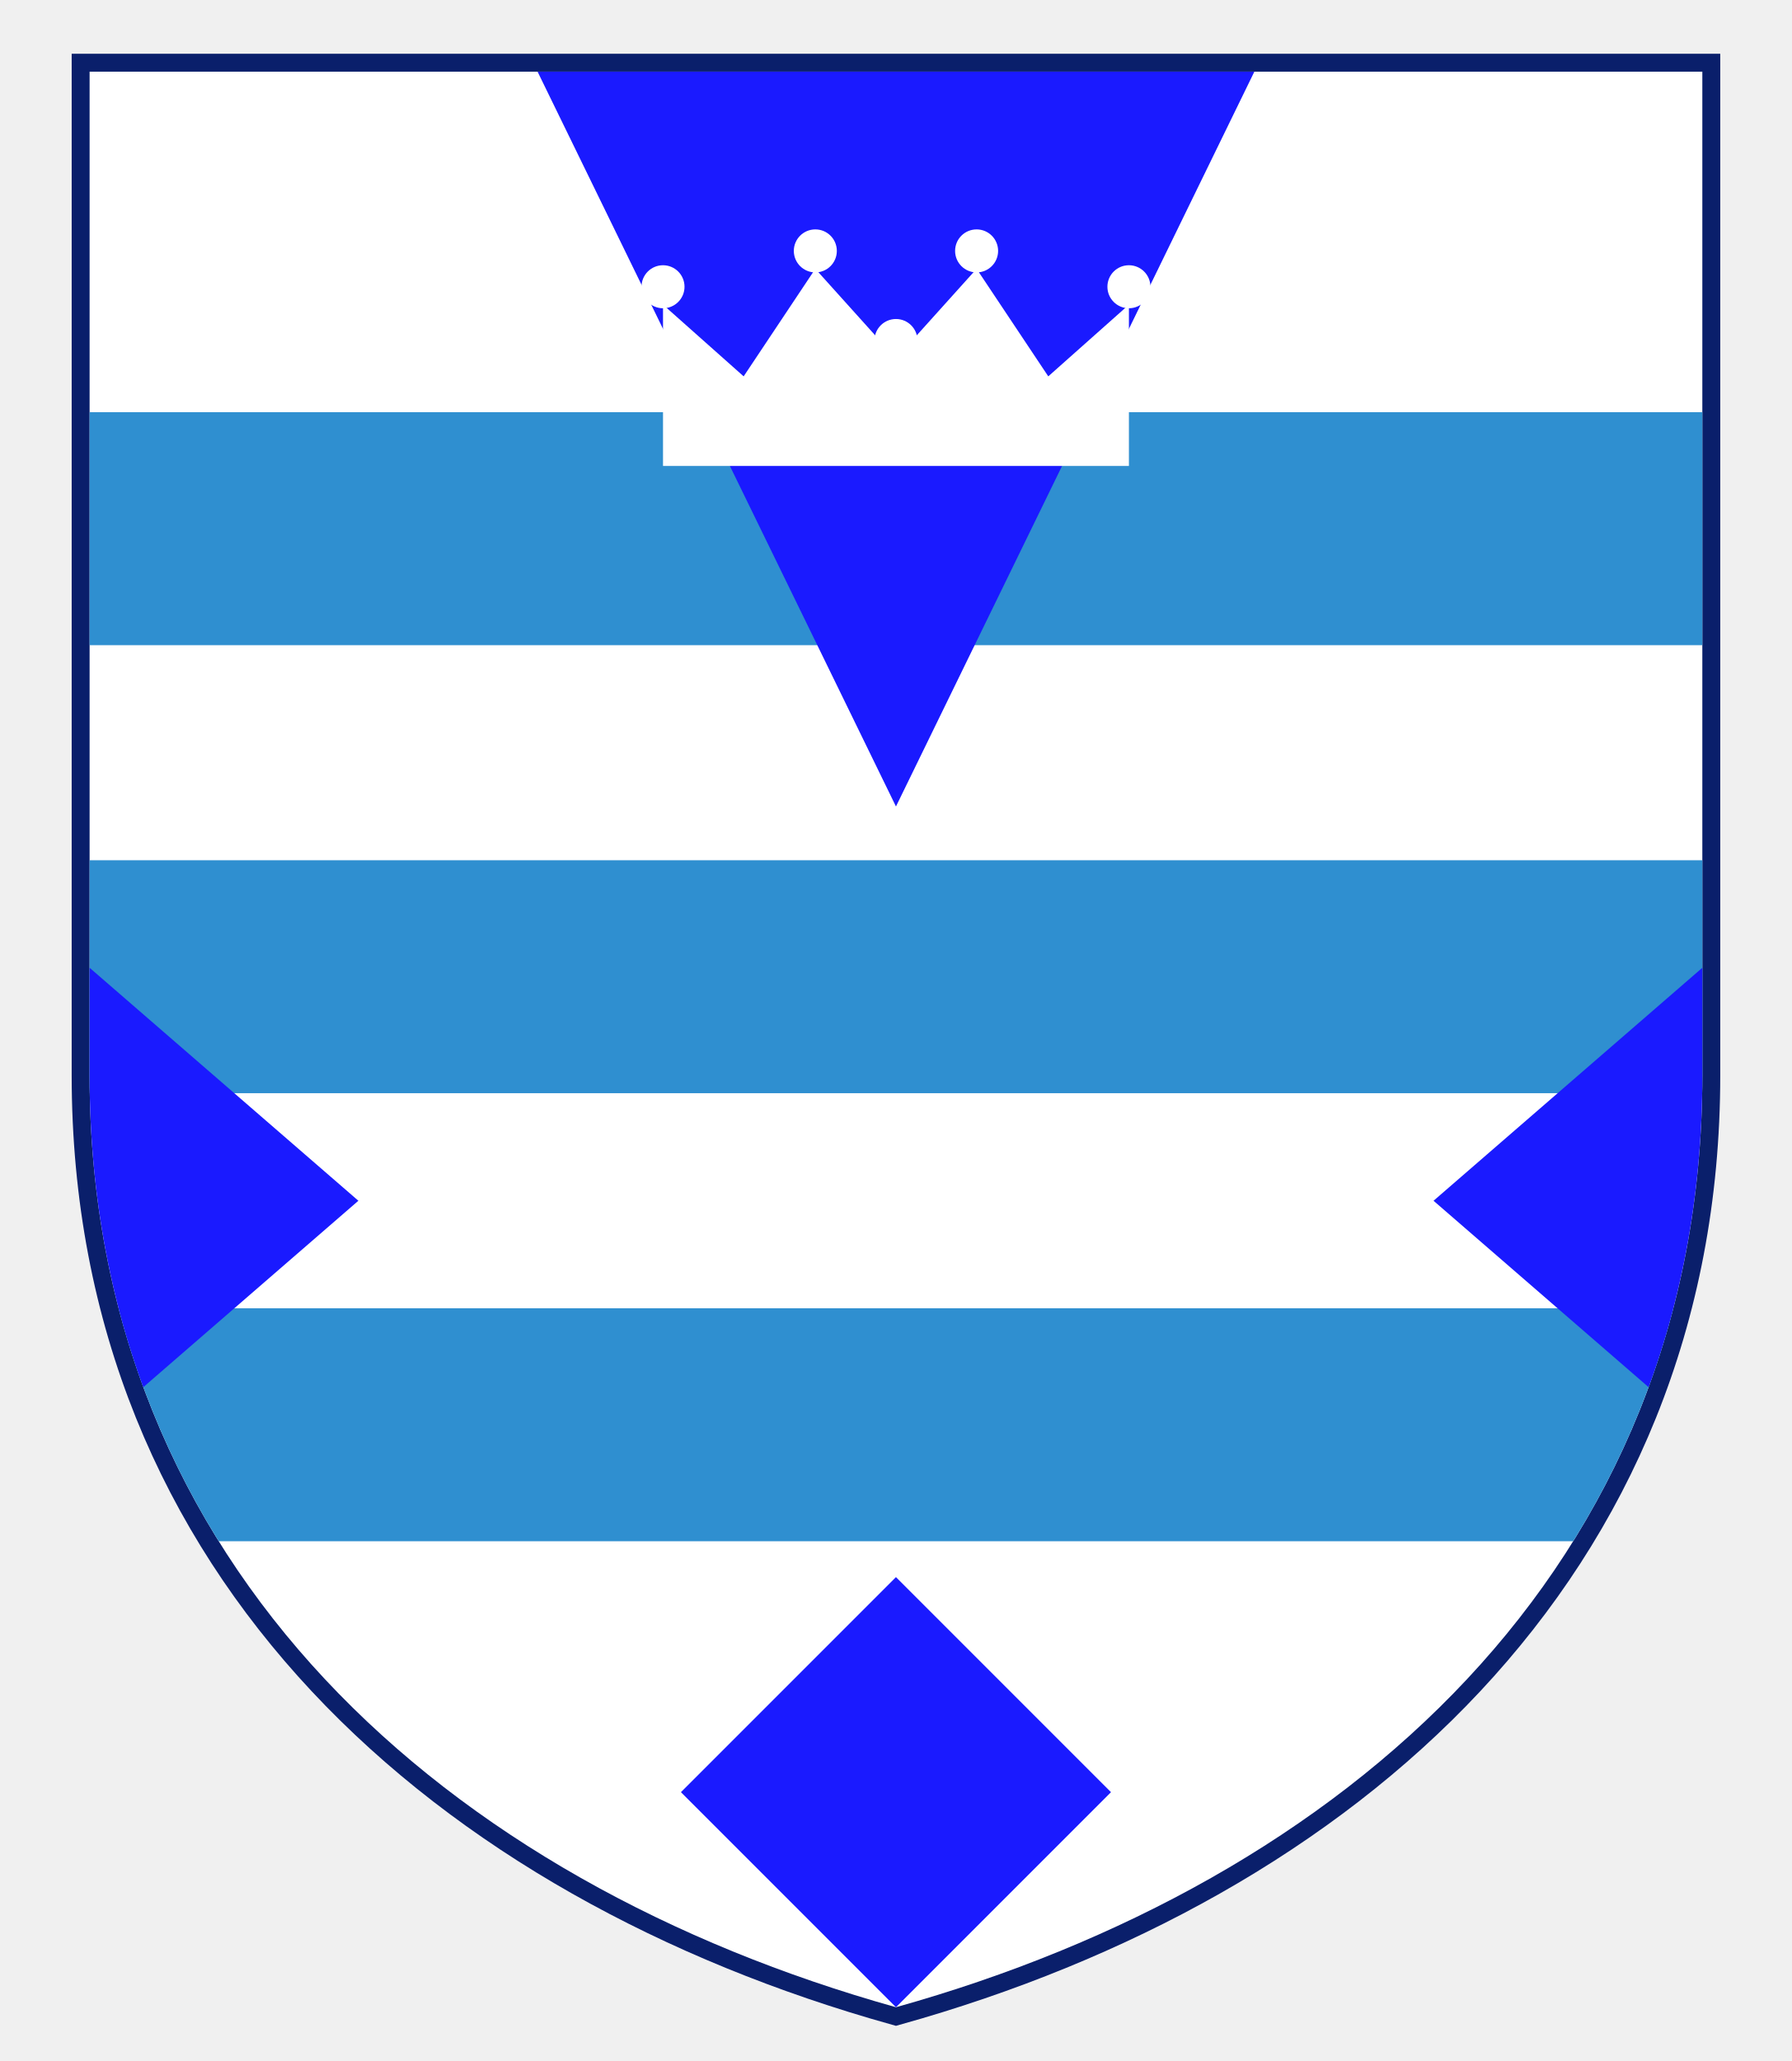
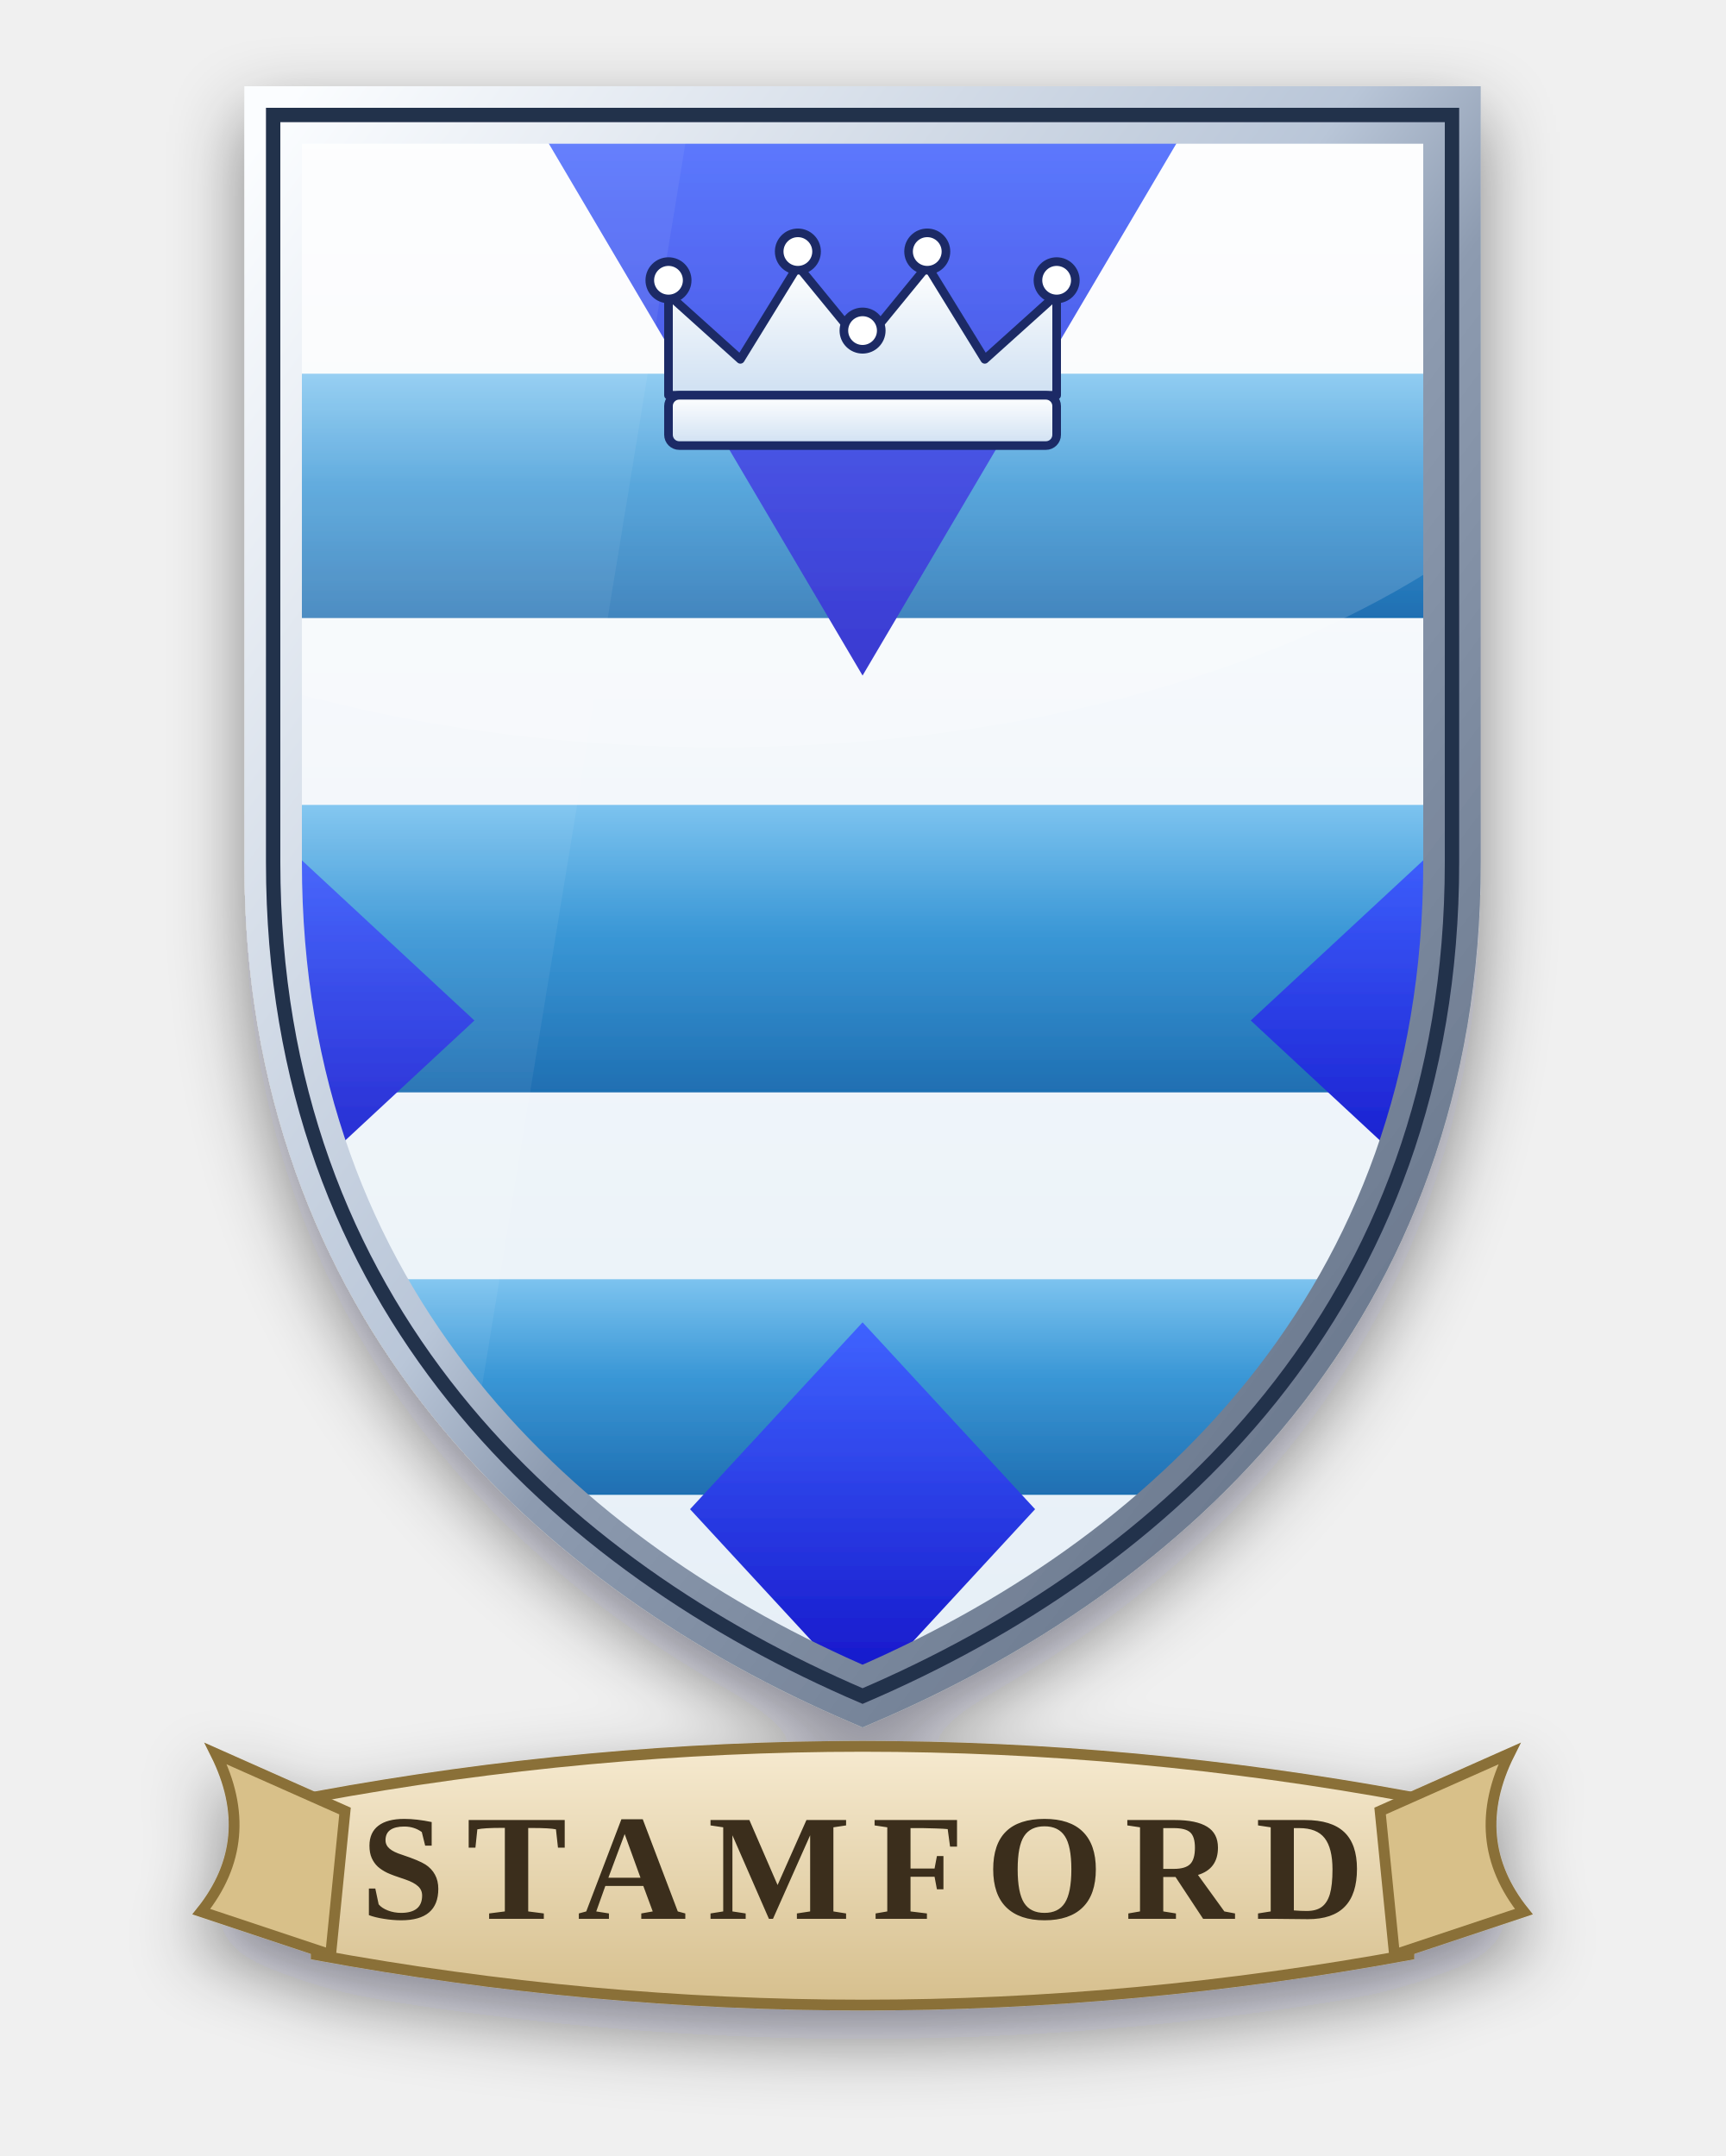
- <svg xmlns="http://www.w3.org/2000/svg" viewBox="0 0 200 230" role="img" aria-label="Stamford House crest">
+ <svg xmlns="http://www.w3.org/2000/svg" viewBox="0 0 240 300" role="img" aria-label="Stamford House crest">
  <defs>
+     <linearGradient id="steel" x1="0" y1="0" x2="0" y2="1">
+       <stop offset="0" stop-color="#7cc3ef" />
+       <stop offset="0.45" stop-color="#3a97d6" />
+       <stop offset="1" stop-color="#1f6fb2" />
+     </linearGradient>
+     <linearGradient id="royal" x1="0" y1="0" x2="0" y2="1">
+       <stop offset="0" stop-color="#3f63ff" />
+       <stop offset="1" stop-color="#1414c8" />
+     </linearGradient>
+     <linearGradient id="white" x1="0" y1="0" x2="0" y2="1">
+       <stop offset="0" stop-color="#ffffff" />
+       <stop offset="1" stop-color="#e3edf6" />
+     </linearGradient>
+     <linearGradient id="metal" x1="0" y1="0" x2="1" y2="1">
+       <stop offset="0" stop-color="#fbfdff" />
+       <stop offset="0.45" stop-color="#b9c6d8" />
+       <stop offset="0.55" stop-color="#8d9bb0" />
+       <stop offset="1" stop-color="#5d6b80" />
+     </linearGradient>
+     <linearGradient id="crown" x1="0" y1="0" x2="0" y2="1">
+       <stop offset="0" stop-color="#ffffff" />
+       <stop offset="1" stop-color="#cfe0f2" />
+     </linearGradient>
+     <linearGradient id="parch" x1="0" y1="0" x2="0" y2="1">
+       <stop offset="0" stop-color="#f6ead0" />
+       <stop offset="1" stop-color="#d6bf8d" />
+     </linearGradient>
+     <filter id="ds" x="-20%" y="-20%" width="140%" height="140%">
+       <feDropShadow dx="0" dy="4" stdDeviation="5" flood-color="#04081e" flood-opacity="0.45" />
+     </filter>
    <clipPath id="shield">
-       <path d="M10 8 H190 V120 C190 175 150 210 100 224 C50 210 10 175 10 120 Z" />
+       <path d="M38,16 H202 V120 C202,182 162,218 120,236 C78,218 38,182 38,120 Z" />
    </clipPath>
  </defs>
-   <path d="M10 8 H190 V120 C190 175 150 210 100 224 C50 210 10 175 10 120 Z" fill="#ffffff" stroke="#0a1f6b" stroke-width="4" />
-   <g clip-path="url(#shield)">
-     <rect x="0" y="0" width="200" height="230" fill="#ffffff" />
-     <rect x="0" y="46" width="200" height="26" fill="#2f8fd0" />
-     <rect x="0" y="96" width="200" height="26" fill="#2f8fd0" />
-     <rect x="0" y="146" width="200" height="26" fill="#2f8fd0" />
-     <polygon points="60,8 140,8 100,90" fill="#1a1aff" />
-     <polygon points="10,108 40,134 10,160" fill="#1a1aff" />
-     <polygon points="190,108 160,134 190,160" fill="#1a1aff" />
-     <polygon points="100,176 124,200 100,224 76,200" fill="#1a1aff" />
-     <g fill="#ffffff" transform="translate(100,42)">
-       <path d="M-26 4 L-26 -8 L-17 0 L-9 -12 L0 -2 L9 -12 L17 0 L26 -8 L26 4 Z" />
-       <rect x="-26" y="4" width="52" height="6" />
-       <circle cx="-26" cy="-10" r="2.4" />
-       <circle cx="-9" cy="-14" r="2.4" />
-       <circle cx="0" cy="-4" r="2.4" />
-       <circle cx="9" cy="-14" r="2.4" />
-       <circle cx="26" cy="-10" r="2.4" />
+   <g filter="url(#ds)">
+     <g clip-path="url(#shield)">
+       <rect x="0" y="0" width="240" height="260" fill="url(#white)" />
+       <rect x="0" y="52" width="240" height="34" fill="url(#steel)" />
+       <rect x="0" y="112" width="240" height="40" fill="url(#steel)" />
+       <rect x="0" y="178" width="240" height="30" fill="url(#steel)" />
+       <polygon points="74,16 166,16 120,94" fill="url(#royal)" />
+       <polygon points="38,116 66,142 38,168" fill="url(#royal)" />
+       <polygon points="202,116 174,142 202,168" fill="url(#royal)" />
+       <polygon points="120,184 144,210 120,236 96,210" fill="url(#royal)" />
+       <ellipse cx="100" cy="34" rx="130" ry="70" fill="#ffffff" opacity="0.16" />
+       <polygon points="38,16 96,16 60,236 38,150" fill="#ffffff" opacity="0.06" />
+       <g transform="translate(120,50)" stroke="#1b2c66" stroke-width="1.2" stroke-linejoin="round">
+         <path d="M-27 5 L-27 -9 L-17 0 L-9 -13 L0 -2 L9 -13 L17 0 L27 -9 L27 5 Z" fill="url(#crown)" />
+         <rect x="-27" y="5" width="54" height="7" rx="1.5" fill="url(#crown)" />
+         <circle cx="-27" cy="-11" r="2.6" fill="#fff" />
+         <circle cx="-9" cy="-15" r="2.6" fill="#fff" />
+         <circle cx="0" cy="-4" r="2.6" fill="#fff" />
+         <circle cx="9" cy="-15" r="2.6" fill="#fff" />
+         <circle cx="27" cy="-11" r="2.6" fill="#fff" />
+       </g>
+     </g>
+     <path d="M38,16 H202 V120 C202,182 162,218 120,236 C78,218 38,182 38,120 Z" fill="none" stroke="url(#metal)" stroke-width="8" />
+     <path d="M38,16 H202 V120 C202,182 162,218 120,236 C78,218 38,182 38,120 Z" fill="none" stroke="#24304c" stroke-width="2" />
+     <g>
+       <path d="M44,250 Q120,236 196,250 L196,272 Q120,286 44,272 Z" fill="url(#parch)" stroke="#8a6f37" stroke-width="1.5" />
+       <path d="M30,244 L48,252 L46,272 L28,266 Q36,256 30,244 Z" fill="#d8c089" stroke="#8a6f37" stroke-width="1.5" />
+       <path d="M210,244 L192,252 L194,272 L212,266 Q204,256 210,244 Z" fill="#d8c089" stroke="#8a6f37" stroke-width="1.5" />
+       <text x="120" y="267" text-anchor="middle" font-family="Georgia, 'Times New Roman', serif" font-weight="700" font-size="21" letter-spacing="3" fill="#3a2f1a">STAMFORD</text>
    </g>
  </g>
</svg>
